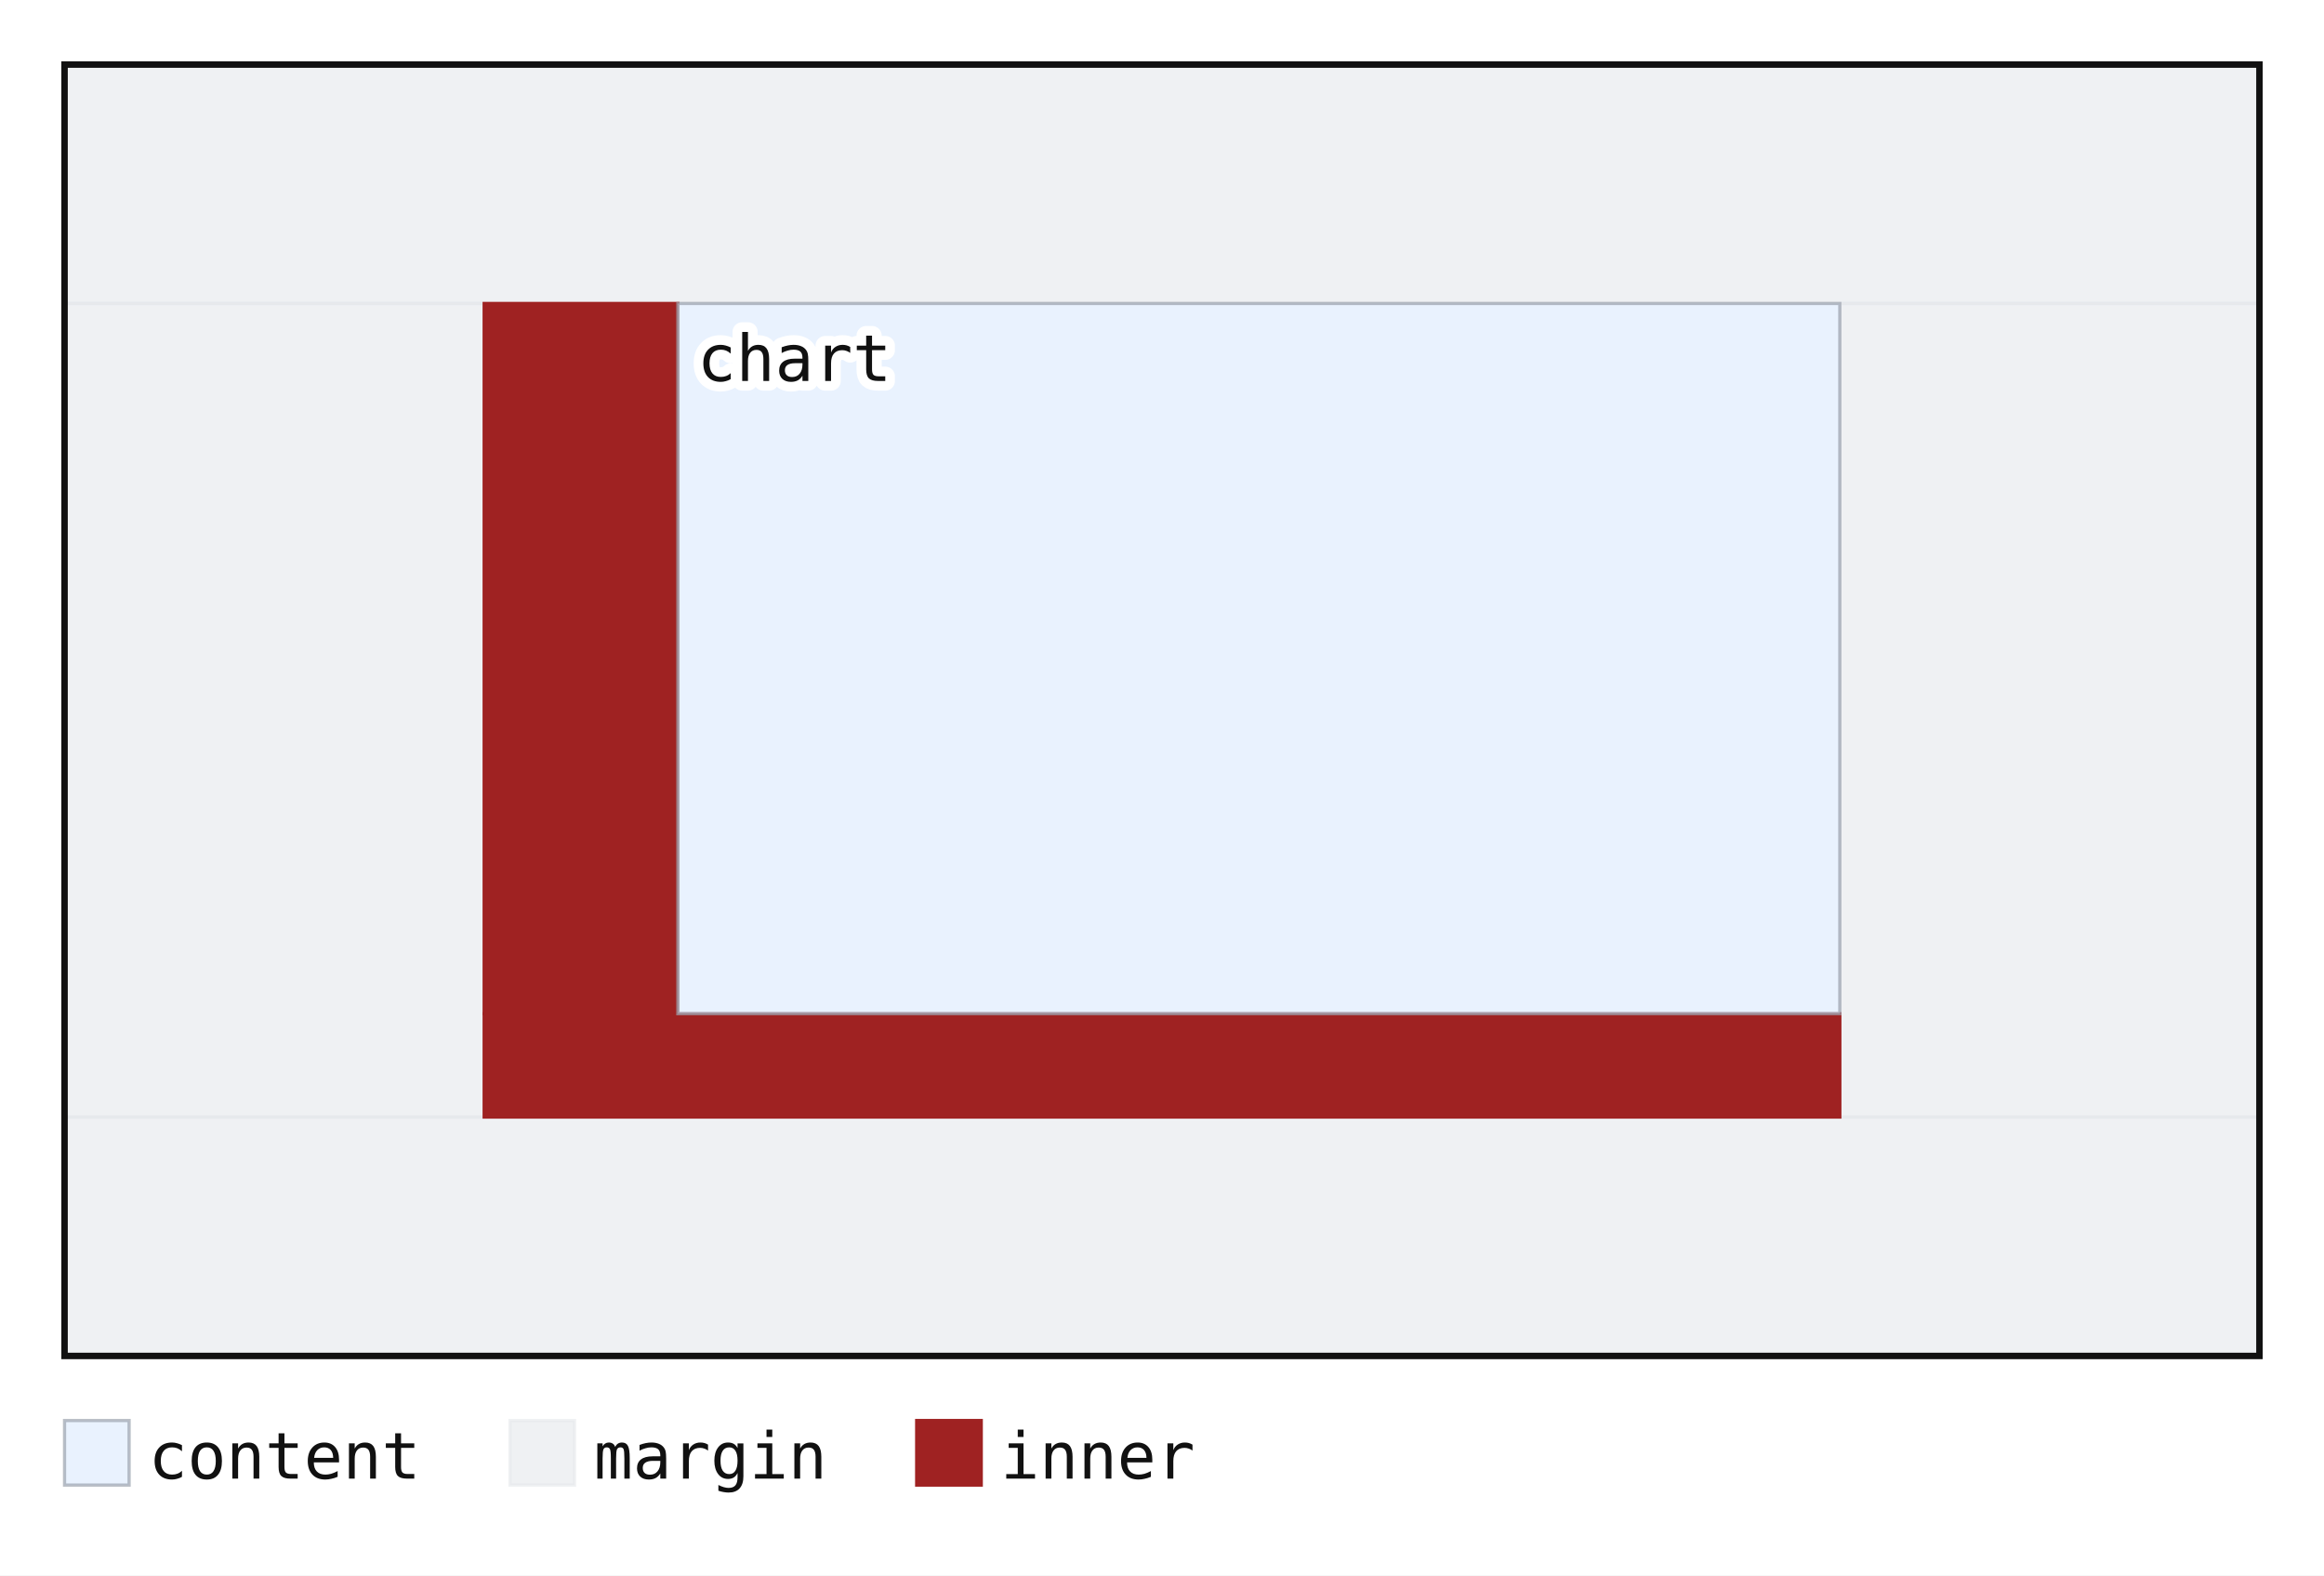
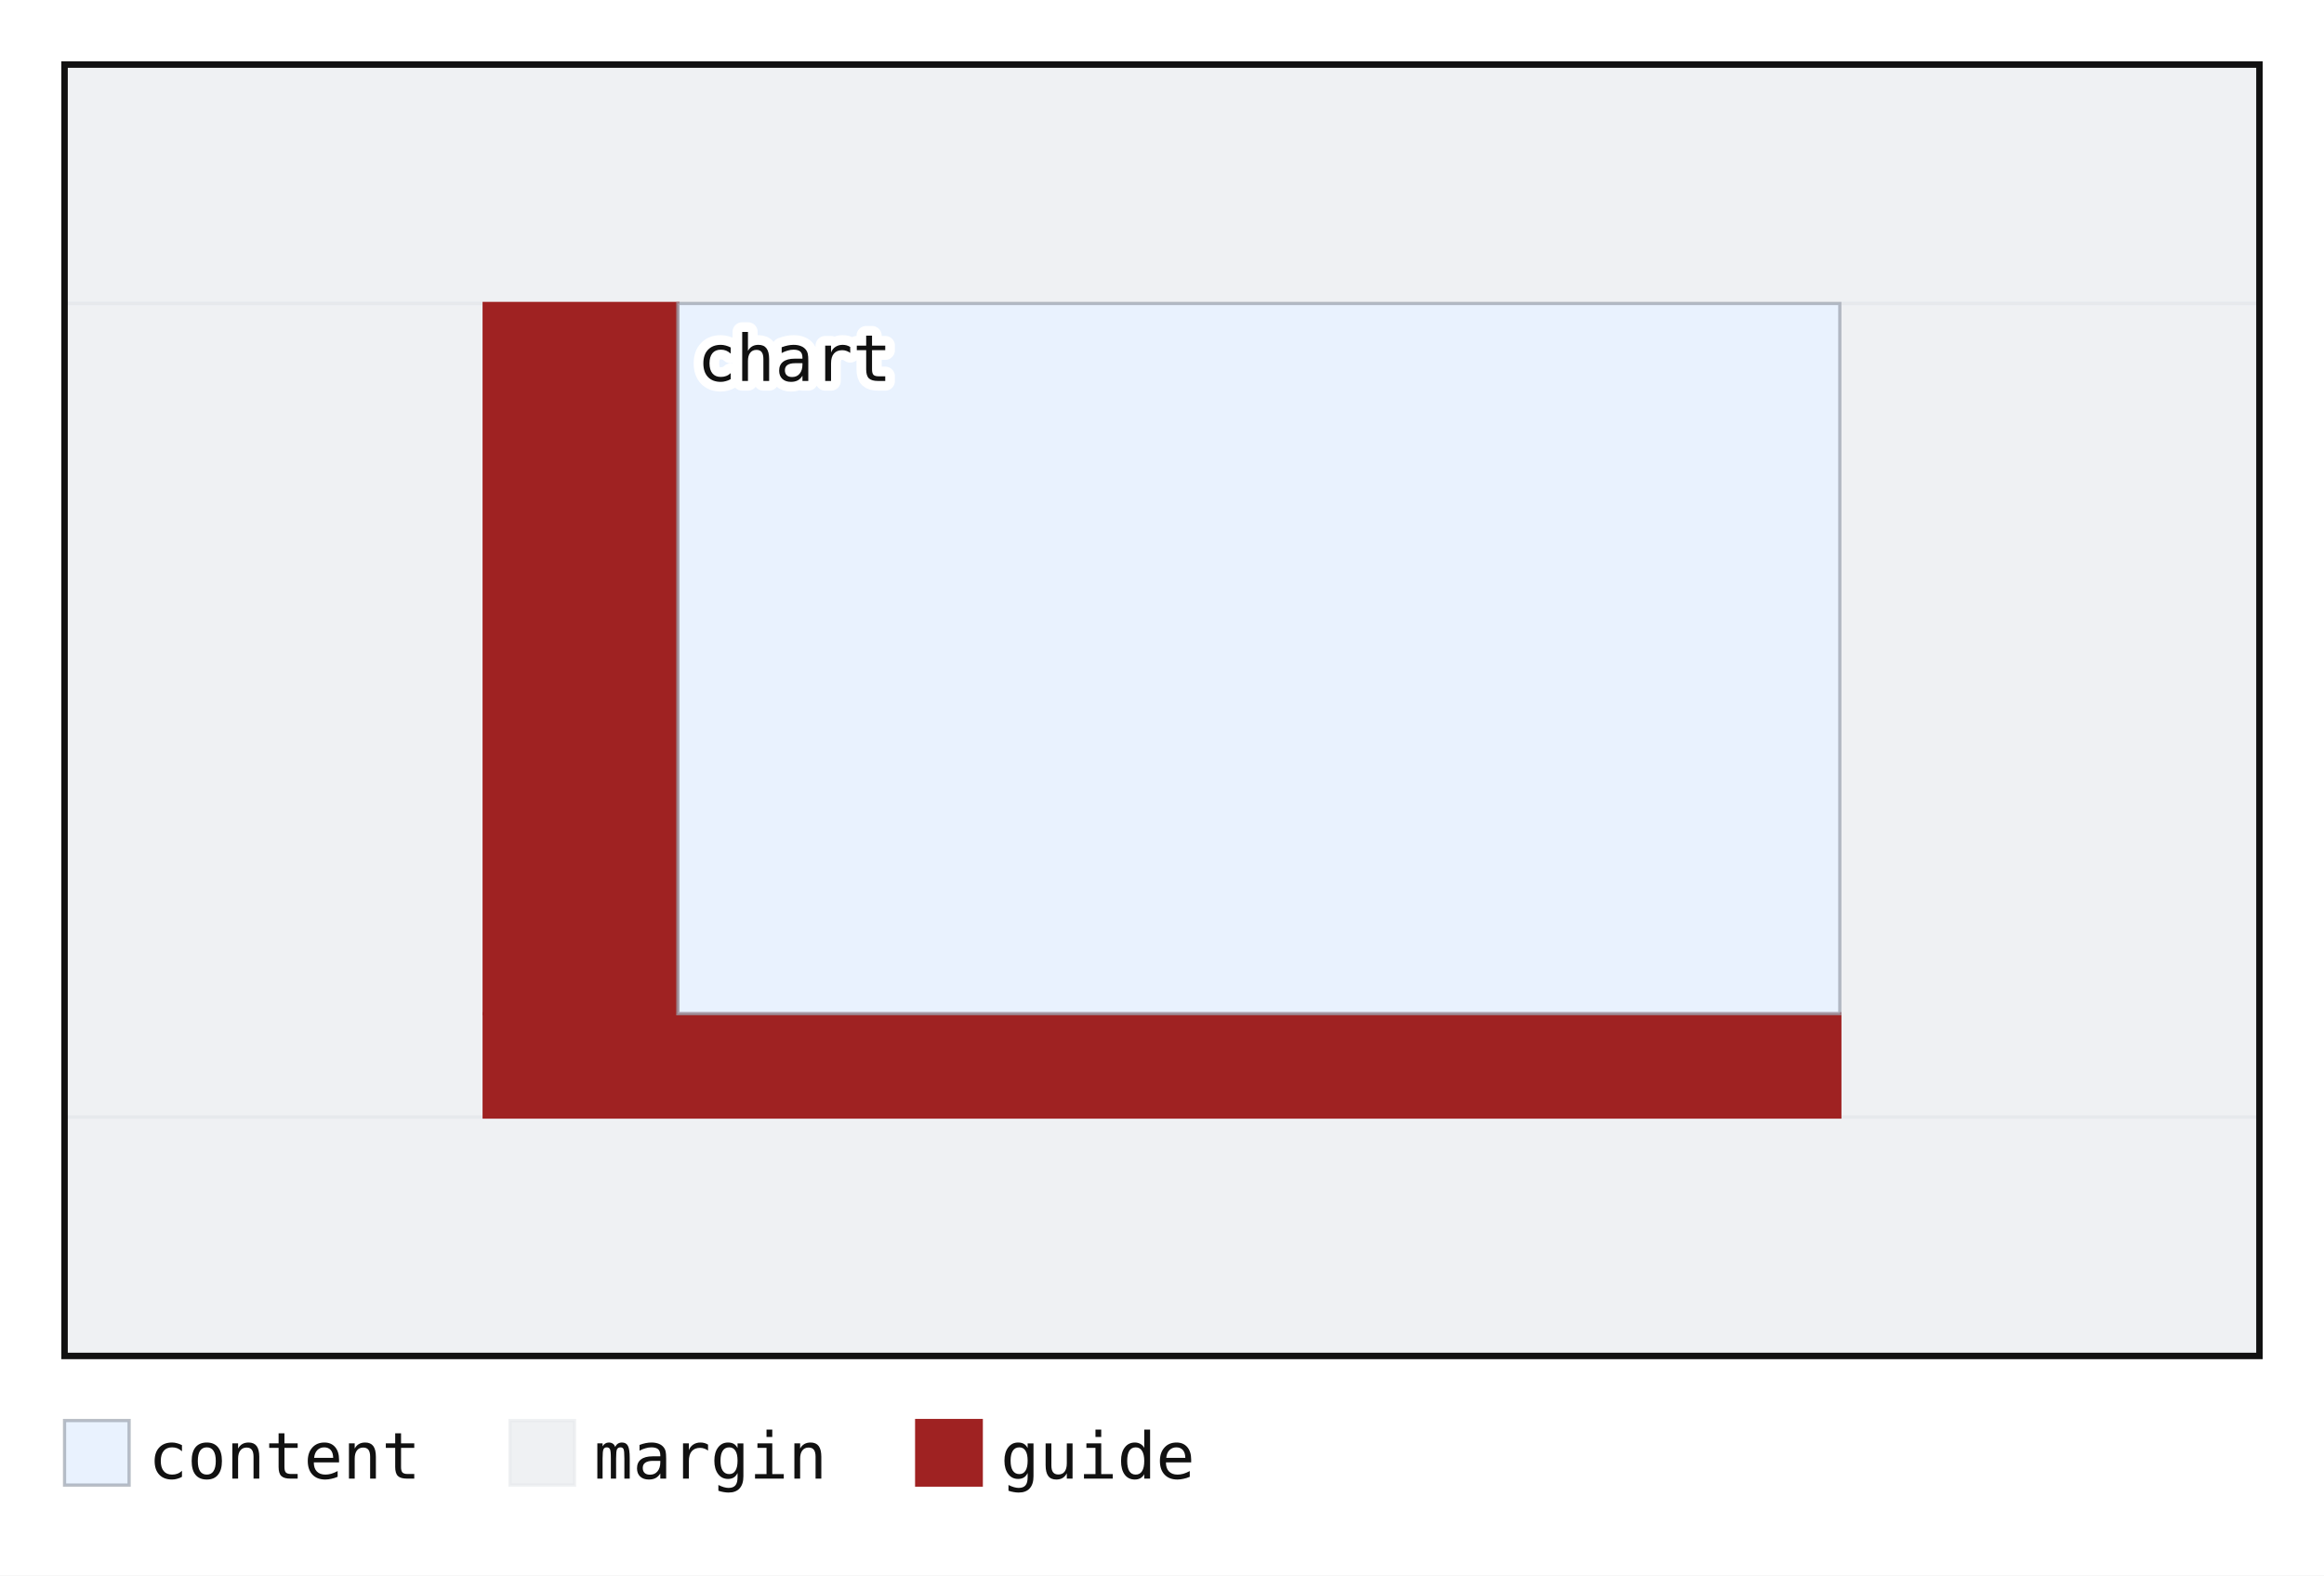
<svg xmlns="http://www.w3.org/2000/svg" viewBox="-10 -10 360 244" font-family="monospace" font-size="10">
  <rect x="-10" y="-10" width="360" height="244" fill="#ffffff" />
  <rect x="0" y="0" width="340" height="37" fill="#e5e7eb" fill-opacity="0.6" stroke="#e5e7eb" stroke-width="0.5" stroke-opacity="0.6" />
  <rect x="0" y="163" width="340" height="37" fill="#e5e7eb" fill-opacity="0.6" stroke="#e5e7eb" stroke-width="0.5" stroke-opacity="0.6" />
  <rect x="0" y="37" width="65" height="126" fill="#e5e7eb" fill-opacity="0.6" stroke="#e5e7eb" stroke-width="0.5" stroke-opacity="0.6" />
  <rect x="275" y="37" width="65" height="126" fill="#e5e7eb" fill-opacity="0.6" stroke="#e5e7eb" stroke-width="0.5" stroke-opacity="0.6" />
  <rect x="65" y="147" width="210" height="16" fill="#9f2222" stroke="#9f2222" stroke-width="0.5" />
  <rect x="65" y="37" width="30" height="110" fill="#9f2222" stroke="#9f2222" stroke-width="0.5" />
  <rect x="95" y="37" width="180" height="110" fill="#dbeafe" fill-opacity="0.6" stroke="#9ca3af" stroke-width="0.5" stroke-opacity="0.7" />
  <text x="98" y="49" fill="#111111" stroke="#ffffff" stroke-width="3" stroke-linejoin="round" paint-order="stroke">chart</text>
  <rect x="0" y="210" width="10" height="10" fill="#dbeafe" fill-opacity="0.6" stroke="#9ca3af" stroke-width="0.5" stroke-opacity="0.7" />
  <text x="13" y="219" fill="#111111" stroke="#ffffff" stroke-width="3" stroke-linejoin="round" paint-order="stroke">content</text>
  <rect x="69" y="210" width="10" height="10" fill="#e5e7eb" fill-opacity="0.6" stroke="#e5e7eb" stroke-width="0.5" stroke-opacity="0.6" />
  <text x="82" y="219" fill="#111111" stroke="#ffffff" stroke-width="3" stroke-linejoin="round" paint-order="stroke">margin</text>
  <rect x="132" y="210" width="10" height="10" fill="#9f2222" stroke="#9f2222" stroke-width="0.5" />
-   <text x="145" y="219" fill="#111111" stroke="#ffffff" stroke-width="3" stroke-linejoin="round" paint-order="stroke">inner</text>
+   <text x="145" y="219" fill="#111111" stroke="#ffffff" stroke-width="3" stroke-linejoin="round" paint-order="stroke">guide</text>
  <rect x="0" y="0" width="340" height="200" fill="none" stroke="#111111" stroke-width="1" />
</svg>
